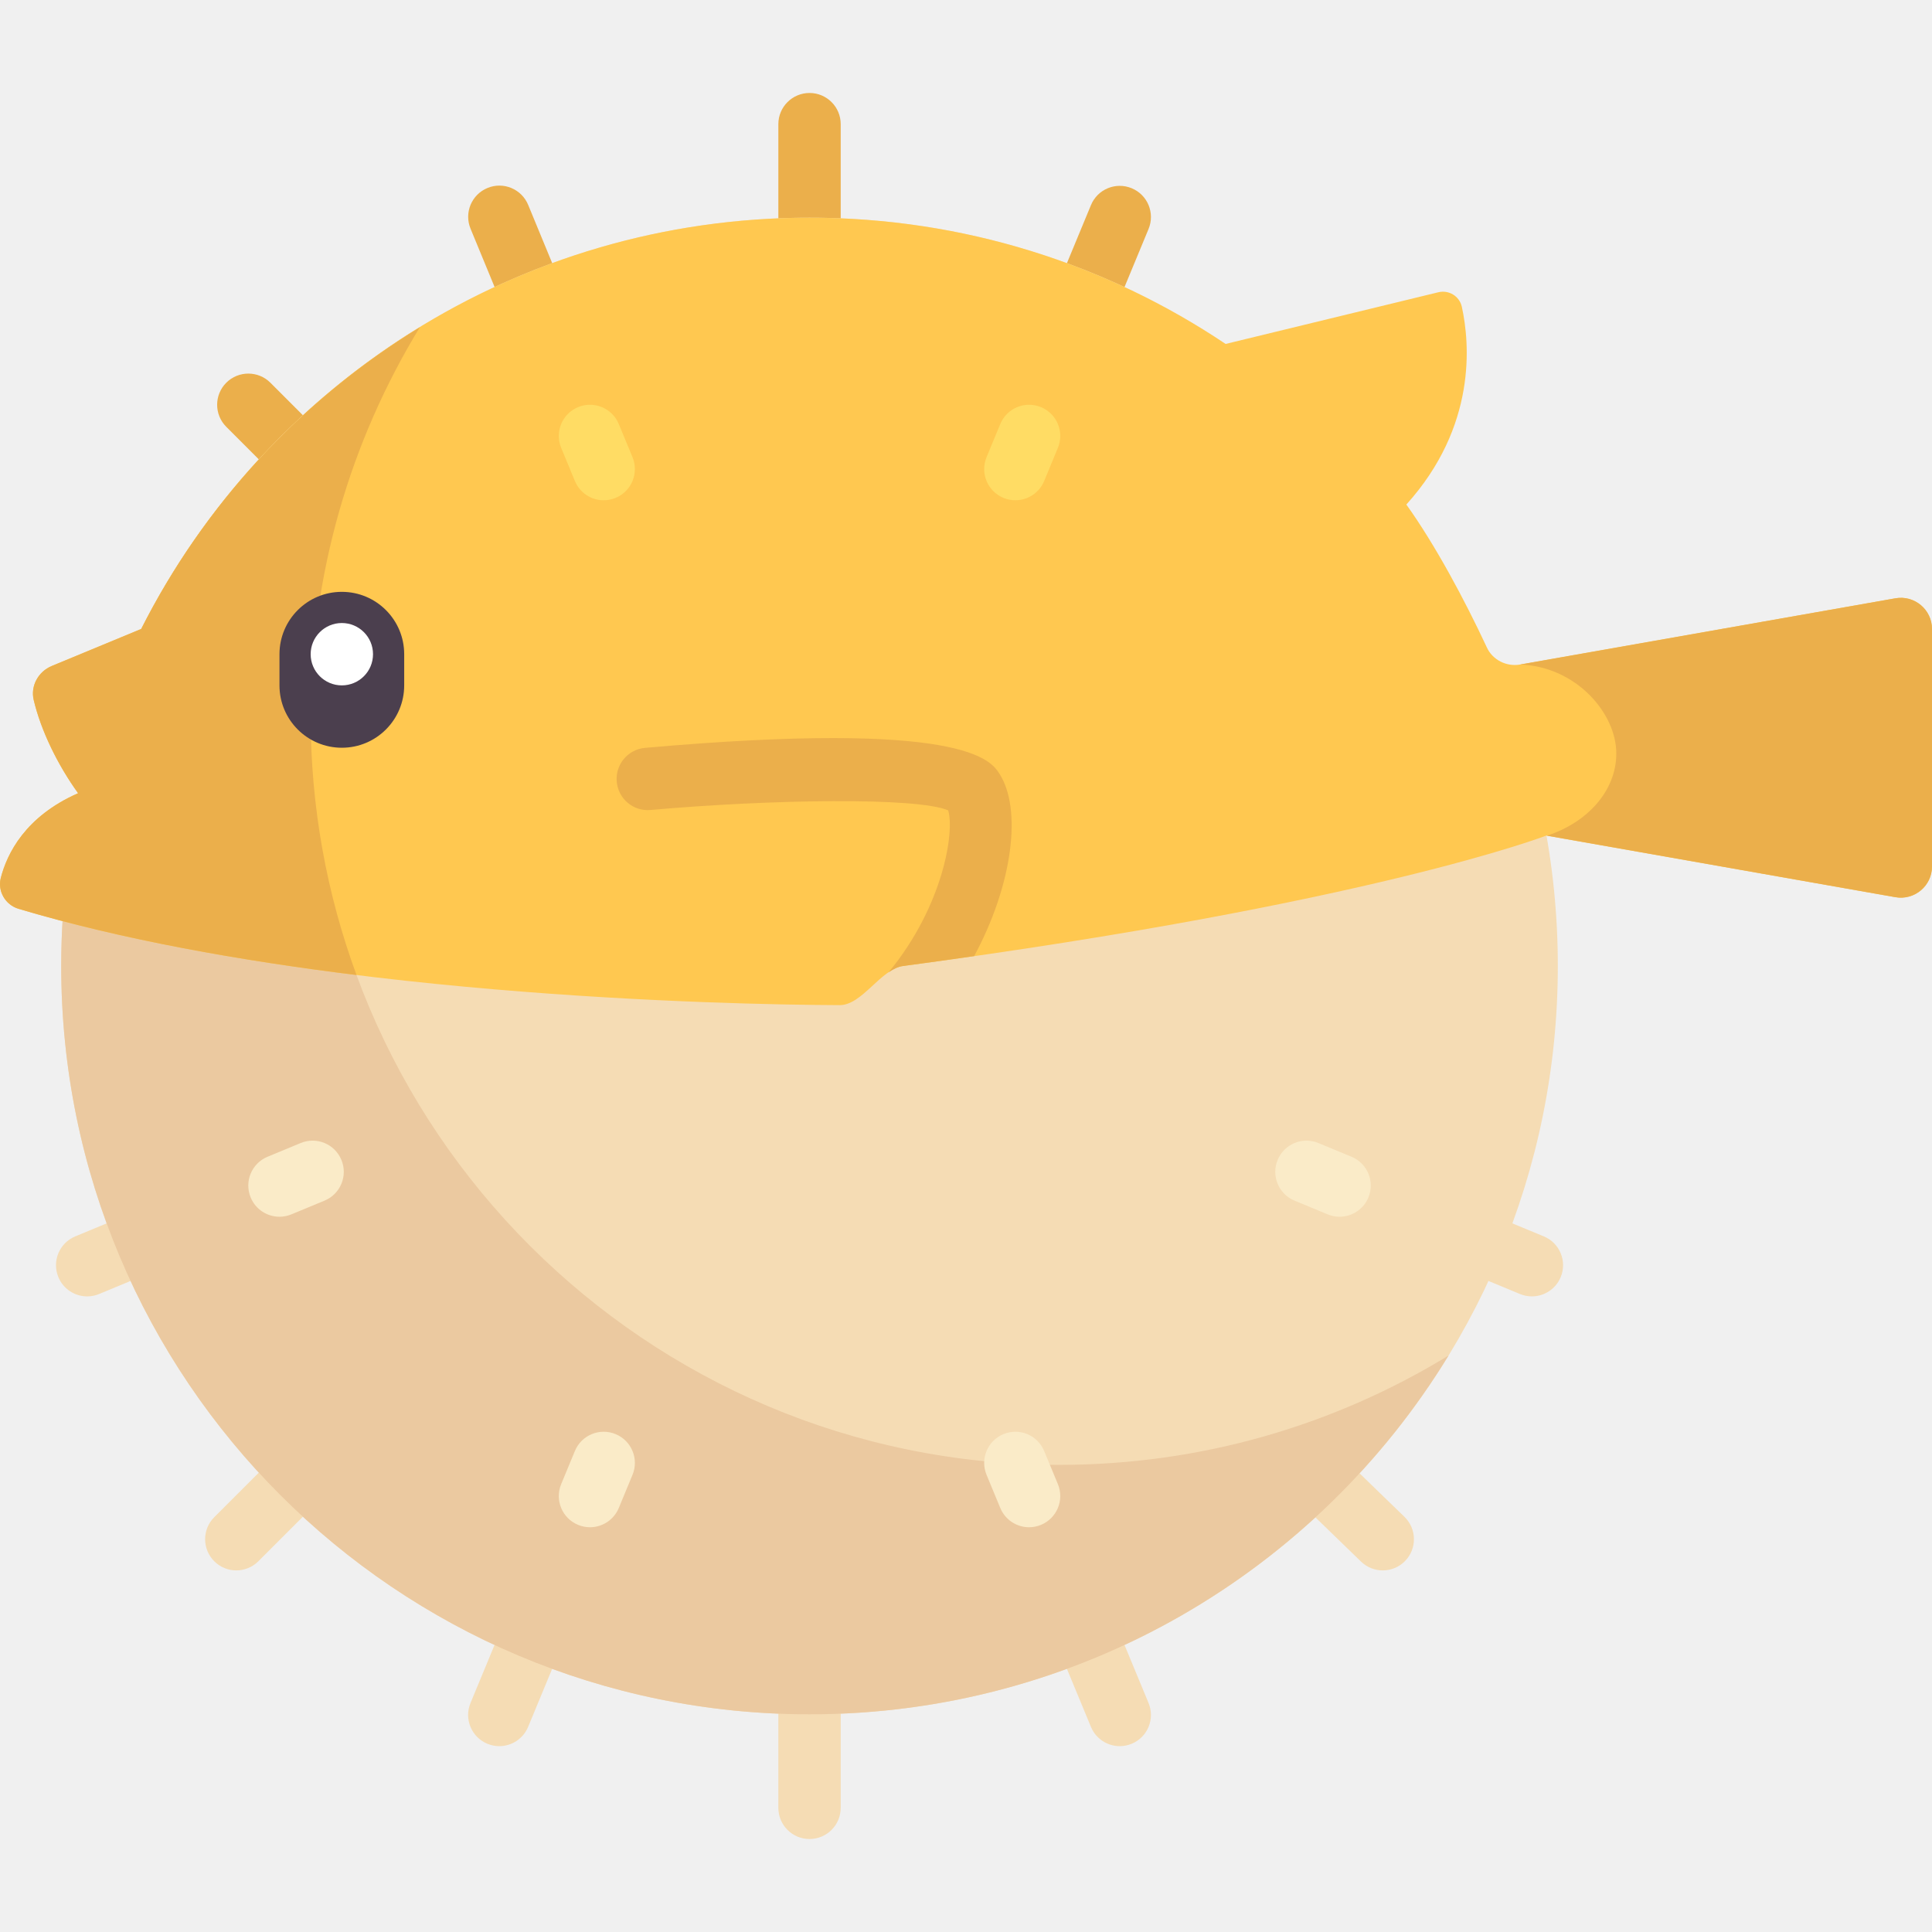
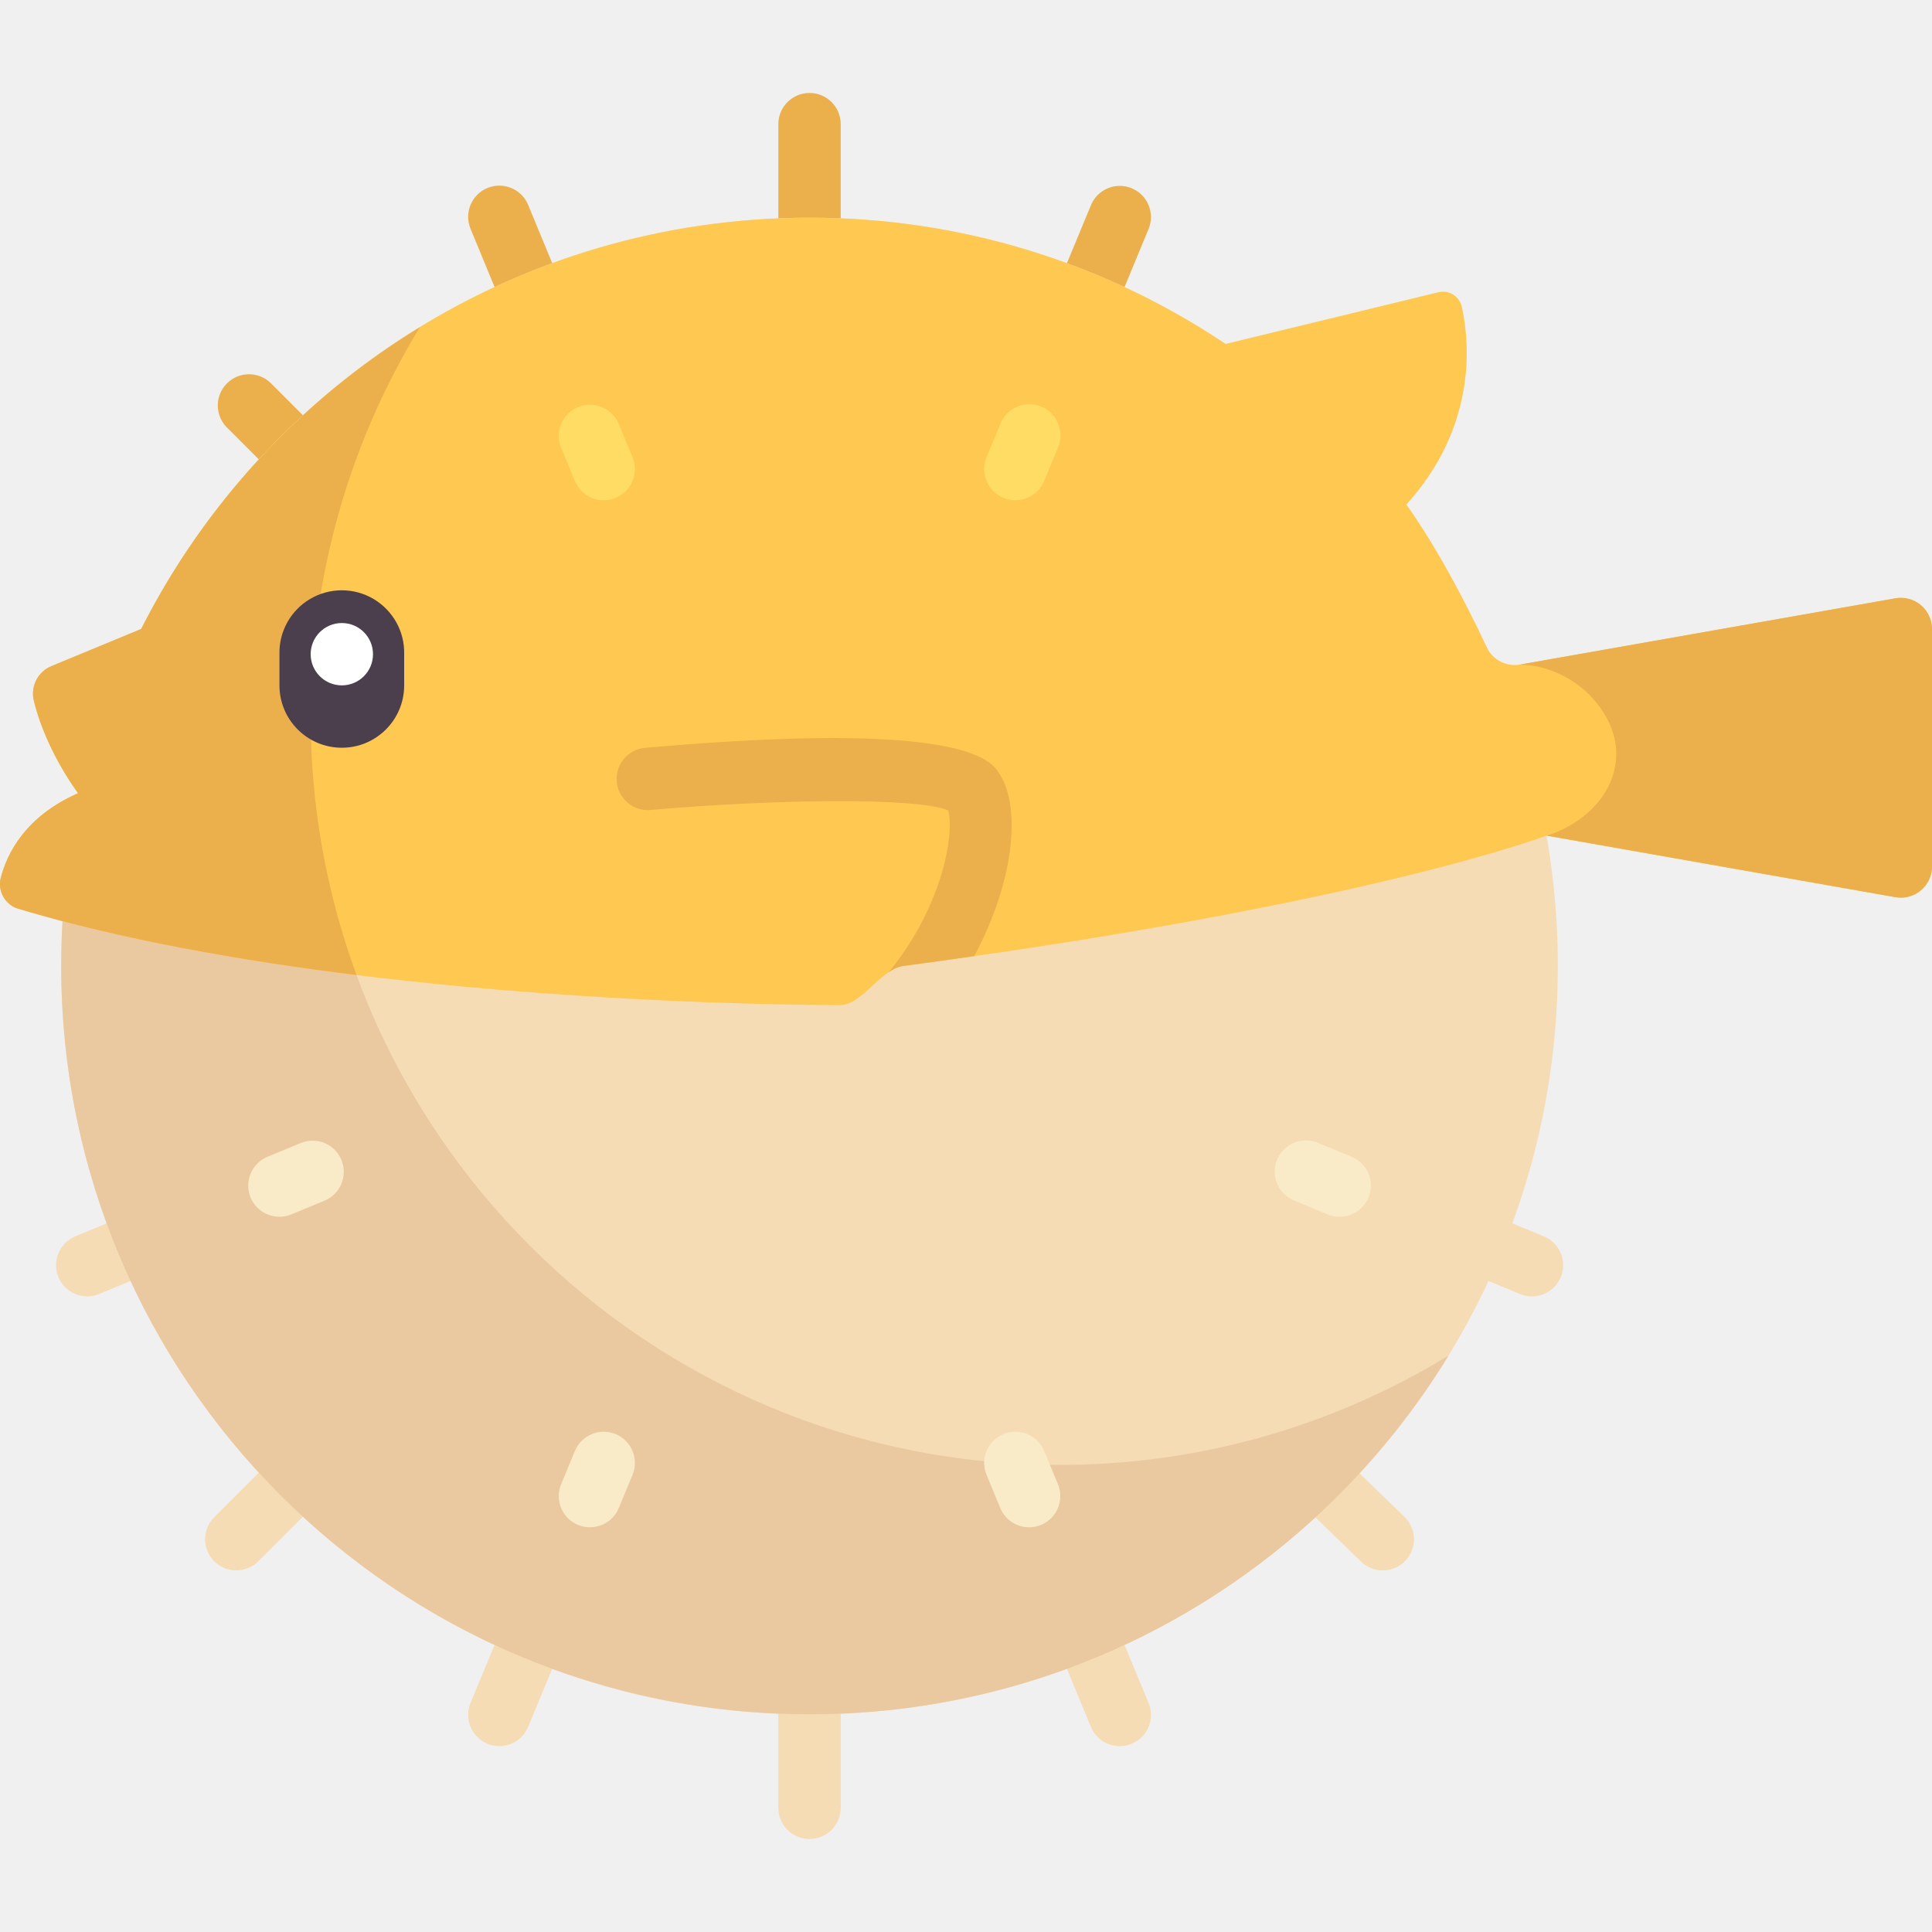
- <svg xmlns="http://www.w3.org/2000/svg" version="1.1" id="Capa_1" x="0px" y="0px" viewBox="0 0 512.002 512.002" style="enable-background:new 0 0 512.002 512.002;" xml:space="preserve">
-   <g>
-     <path style="fill:#EBAF4B;" d="M214.535,72.151c-4.563,0-8.263-3.7-8.263-8.263V32.902c0-4.563,3.7-8.263,8.263-8.263   s8.263,3.7,8.263,8.263v30.986C222.798,68.451,219.098,72.151,214.535,72.151z" />
-     <path style="fill:#EBAF4B;" d="M77.7,127.429c-2.114,0-4.232-0.807-5.846-2.421l-11.89-11.898   c-3.224-3.228-3.224-8.461,0.004-11.688c3.228-3.22,8.461-3.224,11.688,0.004l11.89,11.898c3.224,3.228,3.224,8.461-0.004,11.688   C81.929,126.622,79.814,127.429,77.7,127.429z" />
-     <path style="fill:#EBAF4B;" d="M140.237,84.864c-3.248,0-6.326-1.929-7.642-5.116l-7.896-19.14   c-1.743-4.22,0.266-9.05,4.487-10.789c4.216-1.755,9.046,0.266,10.789,4.487l7.896,19.14c1.743,4.22-0.266,9.05-4.487,10.789   C142.355,84.662,141.286,84.864,140.237,84.864z" />
-     <path style="fill:#EBAF4B;" d="M288.728,85.146c-1.053,0-2.122-0.206-3.155-0.633c-4.22-1.743-6.221-6.576-4.474-10.793   l8.017-19.362c1.743-4.22,6.568-6.221,10.793-4.474c4.22,1.743,6.221,6.576,4.474,10.793l-8.017,19.362   C295.05,83.222,291.972,85.146,288.728,85.146z" />
+ <svg xmlns="http://www.w3.org/2000/svg" viewBox="0 0 512 512">
+   <path fill="#ebaf4b" d="M214.53 72.15a8.26 8.26 0 0 1-8.26-8.26V32.9a8.26 8.26 0 0 1 16.53 0v31c0 4.56-3.7 8.26-8.27 8.26zM77.7 127.43c-2.11 0-4.23-.8-5.85-2.42l-11.89-11.9a8.27 8.27 0 0 1 11.7-11.68l11.89 11.9a8.27 8.27 0 0 1-5.85 14.1zm62.54-42.57a8.27 8.27 0 0 1-7.65-5.11l-7.9-19.14a8.26 8.26 0 1 1 15.28-6.3l7.9 19.14a8.26 8.26 0 0 1-7.63 11.41zm148.49.29a8.26 8.26 0 0 1-7.63-11.43l8.02-19.36a8.25 8.25 0 1 1 15.26 6.32l-8.01 19.36a8.27 8.27 0 0 1-7.64 5.1z" />
+   <g fill="#f5dcb4">
+     <path d="M214.53 487.36a8.26 8.26 0 0 1-8.26-8.26v-30.47a8.26 8.26 0 0 1 16.53 0v30.47c0 4.56-3.7 8.26-8.27 8.26zm151.92-71.18a8.23 8.23 0 0 1-5.75-2.33l-13.41-13a8.26 8.26 0 1 1 11.5-11.87l13.4 13a8.26 8.26 0 0 1-5.74 14.2zm-303.83 0a8.26 8.26 0 0 1-5.84-14.1l14.43-14.44a8.26 8.26 0 1 1 11.69 11.69l-14.44 14.43a8.24 8.24 0 0 1-5.84 2.42zM23.1 343.56a8.27 8.27 0 0 1-3.16-15.9l10.94-4.54a8.26 8.26 0 1 1 6.33 15.27l-10.94 4.54a8.2 8.2 0 0 1-3.16.63zm273.65 119.19a8.27 8.27 0 0 1-7.64-5.1l-7.56-18.26a8.26 8.26 0 1 1 15.27-6.33l7.56 18.26a8.26 8.26 0 0 1-7.63 11.43zm109.21-119.19c-1.05 0-2.12-.2-3.16-.64l-11.37-4.7a8.26 8.26 0 1 1 6.33-15.27l11.37 4.7a8.26 8.26 0 0 1-3.17 15.9zM132.32 462.75a8.28 8.28 0 0 1-7.63-11.43l7.96-19.23a8.25 8.25 0 1 1 15.27 6.33l-7.96 19.23a8.27 8.27 0 0 1-7.64 5.1z" />
+     <circle cx="214.53" cy="256" r="198.31" />
  </g>
-   <g>
-     <path style="fill:#F5DCB4;" d="M214.535,487.363c-4.563,0-8.263-3.7-8.263-8.263v-30.47c0-4.563,3.7-8.263,8.263-8.263   s8.263,3.7,8.263,8.263v30.47C222.798,483.664,219.098,487.363,214.535,487.363z" />
-     <path style="fill:#F5DCB4;" d="M366.447,416.176c-2.074,0-4.148-0.775-5.749-2.328l-13.411-13   c-3.28-3.179-3.361-8.408-0.186-11.684c3.179-3.284,8.416-3.353,11.684-0.186l13.411,13c3.28,3.179,3.361,8.408,0.186,11.684   C370.76,415.337,368.606,416.176,366.447,416.176z" />
-     <path style="fill:#F5DCB4;" d="M62.623,416.176c-2.114,0-4.228-0.807-5.842-2.421c-3.228-3.228-3.228-8.461,0-11.684l14.432-14.428   c3.228-3.228,8.457-3.228,11.684,0c3.228,3.228,3.228,8.461,0,11.684l-14.432,14.428C66.851,415.369,64.737,416.176,62.623,416.176   z" />
-     <path style="fill:#F5DCB4;" d="M23.108,343.561c-3.244,0-6.318-1.921-7.638-5.104c-1.747-4.216,0.254-9.05,4.47-10.797   l10.942-4.535c4.204-1.751,9.046,0.25,10.797,4.47c1.747,4.216-0.254,9.05-4.47,10.797l-10.942,4.535   C25.234,343.355,24.161,343.561,23.108,343.561z" />
-     <path style="fill:#F5DCB4;" d="M296.753,462.752c-3.244,0-6.318-1.925-7.638-5.104l-7.561-18.257   c-1.747-4.216,0.254-9.05,4.47-10.797c4.224-1.755,9.05,0.258,10.797,4.47l7.561,18.257c1.747,4.216-0.254,9.05-4.47,10.797   C298.875,462.546,297.806,462.752,296.753,462.752z" />
-     <path style="fill:#F5DCB4;" d="M405.963,343.557c-1.053,0-2.122-0.206-3.159-0.633l-11.37-4.708   c-4.216-1.747-6.217-6.58-4.47-10.797c1.739-4.212,6.56-6.225,10.797-4.47l11.37,4.708c4.216,1.747,6.217,6.58,4.47,10.797   C412.285,341.632,409.206,343.557,405.963,343.557z" />
-     <path style="fill:#F5DCB4;" d="M132.317,462.752c-1.053,0-2.122-0.206-3.159-0.633c-4.216-1.747-6.217-6.58-4.47-10.797   l7.964-19.229c1.747-4.212,6.564-6.225,10.797-4.47c4.216,1.747,6.217,6.581,4.47,10.797l-7.964,19.229   C138.635,460.828,135.561,462.752,132.317,462.752z" />
-     <circle style="fill:#F5DCB4;" cx="214.531" cy="256.001" r="198.31" />
-   </g>
-   <path style="fill:#EBC9A0;" d="M280.639,388.208c-109.524,0-198.311-88.787-198.311-198.311c0-37.821,10.597-73.164,28.97-103.237  c-57.013,34.833-95.074,97.638-95.074,169.341c0,109.524,88.787,198.311,198.311,198.311c71.703,0,134.508-38.06,169.34-95.074  C353.802,377.611,318.46,388.208,280.639,388.208z" />
-   <path style="fill:#FFC850;" d="M502.302,158.557l-99.425,17.546c-3.666,0.647-7.331-1.214-8.894-4.592  c-5.794-12.523-13.739-27.27-21.285-37.799c18.727-20.756,16.816-42.746,14.709-52.396c-0.617-2.826-3.434-4.544-6.244-3.861  l-56.379,13.699C293.262,70.019,255.342,57.69,214.535,57.69c-77.39,0-144.426,44.33-177.101,108.983l-23.72,9.824  c-3.537,1.465-5.66,5.244-4.786,8.971c1.888,8.046,6.296,17.153,11.771,24.742c-13.992,6.152-18.828,15.988-20.49,22.452  c-0.906,3.522,1.219,7.142,4.704,8.183c77.105,23.019,186.718,25.396,217.599,25.527c5.998,0.025,10.865-9.578,16.811-10.371  c123.944-16.526,170.457-34.565,170.457-34.565l92.521,16.327c5.06,0.893,9.699-2.999,9.699-8.137v-62.932  C512.001,161.557,507.362,157.664,502.302,158.557z" />
-   <path style="fill:#EBAF4B;" d="M4.918,240.846c27.413,8.183,58.933,13.753,89.565,17.546c-7.857-21.348-12.155-44.418-12.155-68.494  c0-37.781,10.578-73.086,28.914-103.139c-31.423,19.22-57.117,46.888-73.808,79.914l-23.72,9.824  c-3.537,1.465-5.66,5.244-4.786,8.972c1.888,8.046,6.296,17.152,11.771,24.742c-13.992,6.152-18.828,15.99-20.489,22.453  C-0.696,236.186,1.433,239.806,4.918,240.846z" />
-   <path style="fill:#FAEBC8;" d="M272.723,404.738c-3.244,0-6.322-1.925-7.638-5.108l-3.635-8.779  c-1.747-4.216,0.254-9.046,4.474-10.793c4.208-1.751,9.05,0.258,10.793,4.474l3.635,8.779c1.747,4.216-0.254,9.046-4.474,10.793  C274.845,404.532,273.776,404.738,272.723,404.738z" />
-   <path style="fill:#FFDC64;" d="M159.991,132.577c-3.244,0-6.322-1.925-7.638-5.108l-3.635-8.779  c-1.747-4.216,0.254-9.046,4.474-10.793c4.216-1.747,9.046,0.254,10.793,4.474l3.635,8.779c1.747,4.216-0.254,9.046-4.474,10.793  C162.113,132.372,161.044,132.577,159.991,132.577z" />
-   <g>
-     <path style="fill:#FAEBC8;" d="M74.069,322.452c-3.244,0-6.322-1.924-7.638-5.108c-1.747-4.216,0.254-9.046,4.474-10.793   l8.779-3.635c4.216-1.755,9.046,0.258,10.793,4.474s-0.254,9.05-4.474,10.793l-8.779,3.635   C76.191,322.246,75.122,322.452,74.069,322.452z" />
-     <path style="fill:#FAEBC8;" d="M156.348,404.738c-1.053,0-2.122-0.206-3.155-0.633c-4.22-1.747-6.221-6.576-4.474-10.793   l3.635-8.779c1.739-4.216,6.568-6.225,10.793-4.474c4.22,1.747,6.221,6.576,4.474,10.793l-3.635,8.779   C162.67,402.813,159.591,404.738,156.348,404.738z" />
-   </g>
-   <path style="fill:#FFDC64;" d="M269.079,132.577c-1.053,0-2.122-0.206-3.155-0.633c-4.22-1.747-6.221-6.576-4.474-10.793  l3.635-8.779c1.743-4.22,6.576-6.221,10.793-4.474c4.22,1.747,6.221,6.576,4.474,10.793l-3.635,8.779  C275.402,130.653,272.323,132.577,269.079,132.577z" />
-   <path style="fill:#FAEBC8;" d="M355.001,322.452c-1.053,0-2.122-0.206-3.155-0.633l-8.779-3.635  c-4.22-1.743-6.221-6.576-4.474-10.793c1.743-4.216,6.576-6.229,10.793-4.474l8.779,3.635c4.22,1.747,6.221,6.576,4.474,10.793  C361.323,320.527,358.245,322.452,355.001,322.452z" />
-   <path style="fill:#4B3F4E;" d="M90.591,198.16L90.591,198.16c-9.127,0-16.526-7.399-16.526-16.526v-8.263  c0-9.127,7.399-16.526,16.526-16.526l0,0c9.127,0,16.526,7.399,16.526,16.526v8.263C107.117,190.762,99.718,198.16,90.591,198.16z" />
-   <circle style="fill:#FFFFFF;" cx="90.591" cy="173.371" r="8.263" />
-   <g>
-     <path style="fill:#EBAF4B;" d="M239.324,256.001c6.535-0.871,12.736-1.748,18.845-2.625c10.23-18.976,12.734-38.974,6.686-48.337   c-2.292-3.55-9.251-14.347-93.914-6.847c-4.543,0.403-7.904,4.414-7.5,8.961c0.403,4.543,4.402,7.916,8.961,7.5   c32.168-2.844,70.594-3.421,78.873,0.097c1.741,5.615-1.267,25.306-15.784,42.93C236.733,256.833,237.999,256.178,239.324,256.001z   " />
-     <path style="fill:#EBAF4B;" d="M502.303,158.557l-99.425,17.546c0,0,0.571,0.022,0,0c14.877,0.574,25.461,12.934,25.461,23.578   c0,9.869-7.619,18.29-18.398,21.784l92.362,16.299c5.06,0.893,9.699-2.999,9.699-8.137v-62.932   C512.001,161.557,507.362,157.664,502.303,158.557z" />
-   </g>
-   <g>
- </g>
-   <g>
- </g>
-   <g>
- </g>
-   <g>
- </g>
-   <g>
- </g>
-   <g>
- </g>
-   <g>
- </g>
-   <g>
- </g>
-   <g>
- </g>
-   <g>
- </g>
-   <g>
- </g>
-   <g>
- </g>
-   <g>
- </g>
-   <g>
- </g>
-   <g>
- </g>
+   <path fill="#ebc9a0" d="M280.64 388.2c-109.52 0-198.31-88.78-198.31-198.3A197.4 197.4 0 0 1 111.3 86.66C54.29 121.49 16.22 184.3 16.22 256c0 109.53 88.8 198.31 198.31 198.31 71.7 0 134.51-38.06 169.35-95.07a197.37 197.37 0 0 1-103.24 28.97z" />
+   <path fill="#ffc850" d="M502.3 158.56l-99.42 17.54a8.2 8.2 0 0 1-8.9-4.59c-5.8-12.52-13.74-27.27-21.28-37.8 18.72-20.75 16.81-42.74 14.7-52.4a5.12 5.12 0 0 0-6.24-3.86l-56.38 13.7A197.3 197.3 0 0 0 214.54 57.7c-77.4 0-144.43 44.33-177.1 108.98L13.7 176.5a7.88 7.88 0 0 0-4.78 8.97c1.89 8.04 6.3 17.15 11.77 24.74-14 6.15-18.83 15.99-20.5 22.45a6.83 6.83 0 0 0 4.71 8.19c77.1 23.01 186.72 25.4 217.6 25.52 6 .03 10.87-9.58 16.81-10.37 123.95-16.52 170.46-34.56 170.46-34.56l92.52 16.32c5.06.9 9.7-3 9.7-8.13v-62.94a8.26 8.26 0 0 0-9.7-8.13z" />
+   <path fill="#ebaf4b" d="M4.92 240.85c27.41 8.18 58.93 13.75 89.56 17.54a197.9 197.9 0 0 1-12.15-68.5c0-37.77 10.58-73.08 28.91-103.13a199.17 199.17 0 0 0-73.8 79.91L13.7 176.5a7.88 7.88 0 0 0-4.78 8.97c1.89 8.05 6.3 17.15 11.77 24.74-14 6.15-18.83 16-20.49 22.45a6.83 6.83 0 0 0 4.7 8.19z" />
+   <path fill="#faebc8" d="M272.72 404.74a8.27 8.27 0 0 1-7.64-5.11l-3.63-8.78a8.26 8.26 0 1 1 15.27-6.32l3.63 8.78a8.26 8.26 0 0 1-7.63 11.43z" />
+   <path fill="#ffdc64" d="M160 132.58a8.27 8.27 0 0 1-7.65-5.11l-3.63-8.78a8.26 8.26 0 1 1 15.27-6.32l3.63 8.78a8.26 8.26 0 0 1-7.63 11.43z" />
+   <path fill="#faebc8" d="M74.07 322.45a8.26 8.26 0 0 1-3.16-15.9l8.77-3.63A8.25 8.25 0 1 1 86 318.18l-8.78 3.64c-1.03.43-2.1.63-3.15.63zm82.28 82.29a8.26 8.26 0 0 1-7.63-11.43l3.63-8.78a8.25 8.25 0 1 1 15.27 6.32l-3.63 8.78a8.27 8.27 0 0 1-7.64 5.1z" />
+   <path fill="#ffdc64" d="M269.08 132.58a8.26 8.26 0 0 1-7.63-11.43l3.64-8.78a8.26 8.26 0 1 1 15.26 6.32l-3.63 8.78a8.26 8.26 0 0 1-7.64 5.1z" />
+   <path fill="#faebc8" d="M355 322.45c-1.05 0-2.12-.2-3.15-.63l-8.78-3.64a8.26 8.26 0 1 1 6.32-15.26l8.78 3.63a8.26 8.26 0 0 1-3.17 15.9z" />
+   <path fill="#4b3f4e" d="M90.6 198.16c-9.14 0-16.54-7.4-16.54-16.53v-8.26a16.53 16.53 0 1 1 33.05 0v8.26c0 9.13-7.4 16.53-16.52 16.53z" />
+   <circle cx="90.59" cy="173.37" r="8.26" fill="#fff" />
+   <path fill="#ebaf4b" d="M239.32 256c6.54-.87 12.74-1.75 18.85-2.62 10.23-18.98 12.73-38.98 6.68-48.34-2.29-3.55-9.25-14.35-93.9-6.85a8.26 8.26 0 0 0 1.45 16.46c32.17-2.84 70.6-3.42 78.87.1 1.75 5.62-1.26 25.3-15.78 42.93a9.13 9.13 0 0 1 3.83-1.68zm262.98-97.44l-99.42 17.54s.57.02 0 0c14.87.58 25.46 12.94 25.46 23.58 0 9.87-7.62 18.3-18.4 21.78l92.36 16.3c5.06.9 9.7-3 9.7-8.13v-62.94a8.26 8.26 0 0 0-9.7-8.13z" />
</svg>
